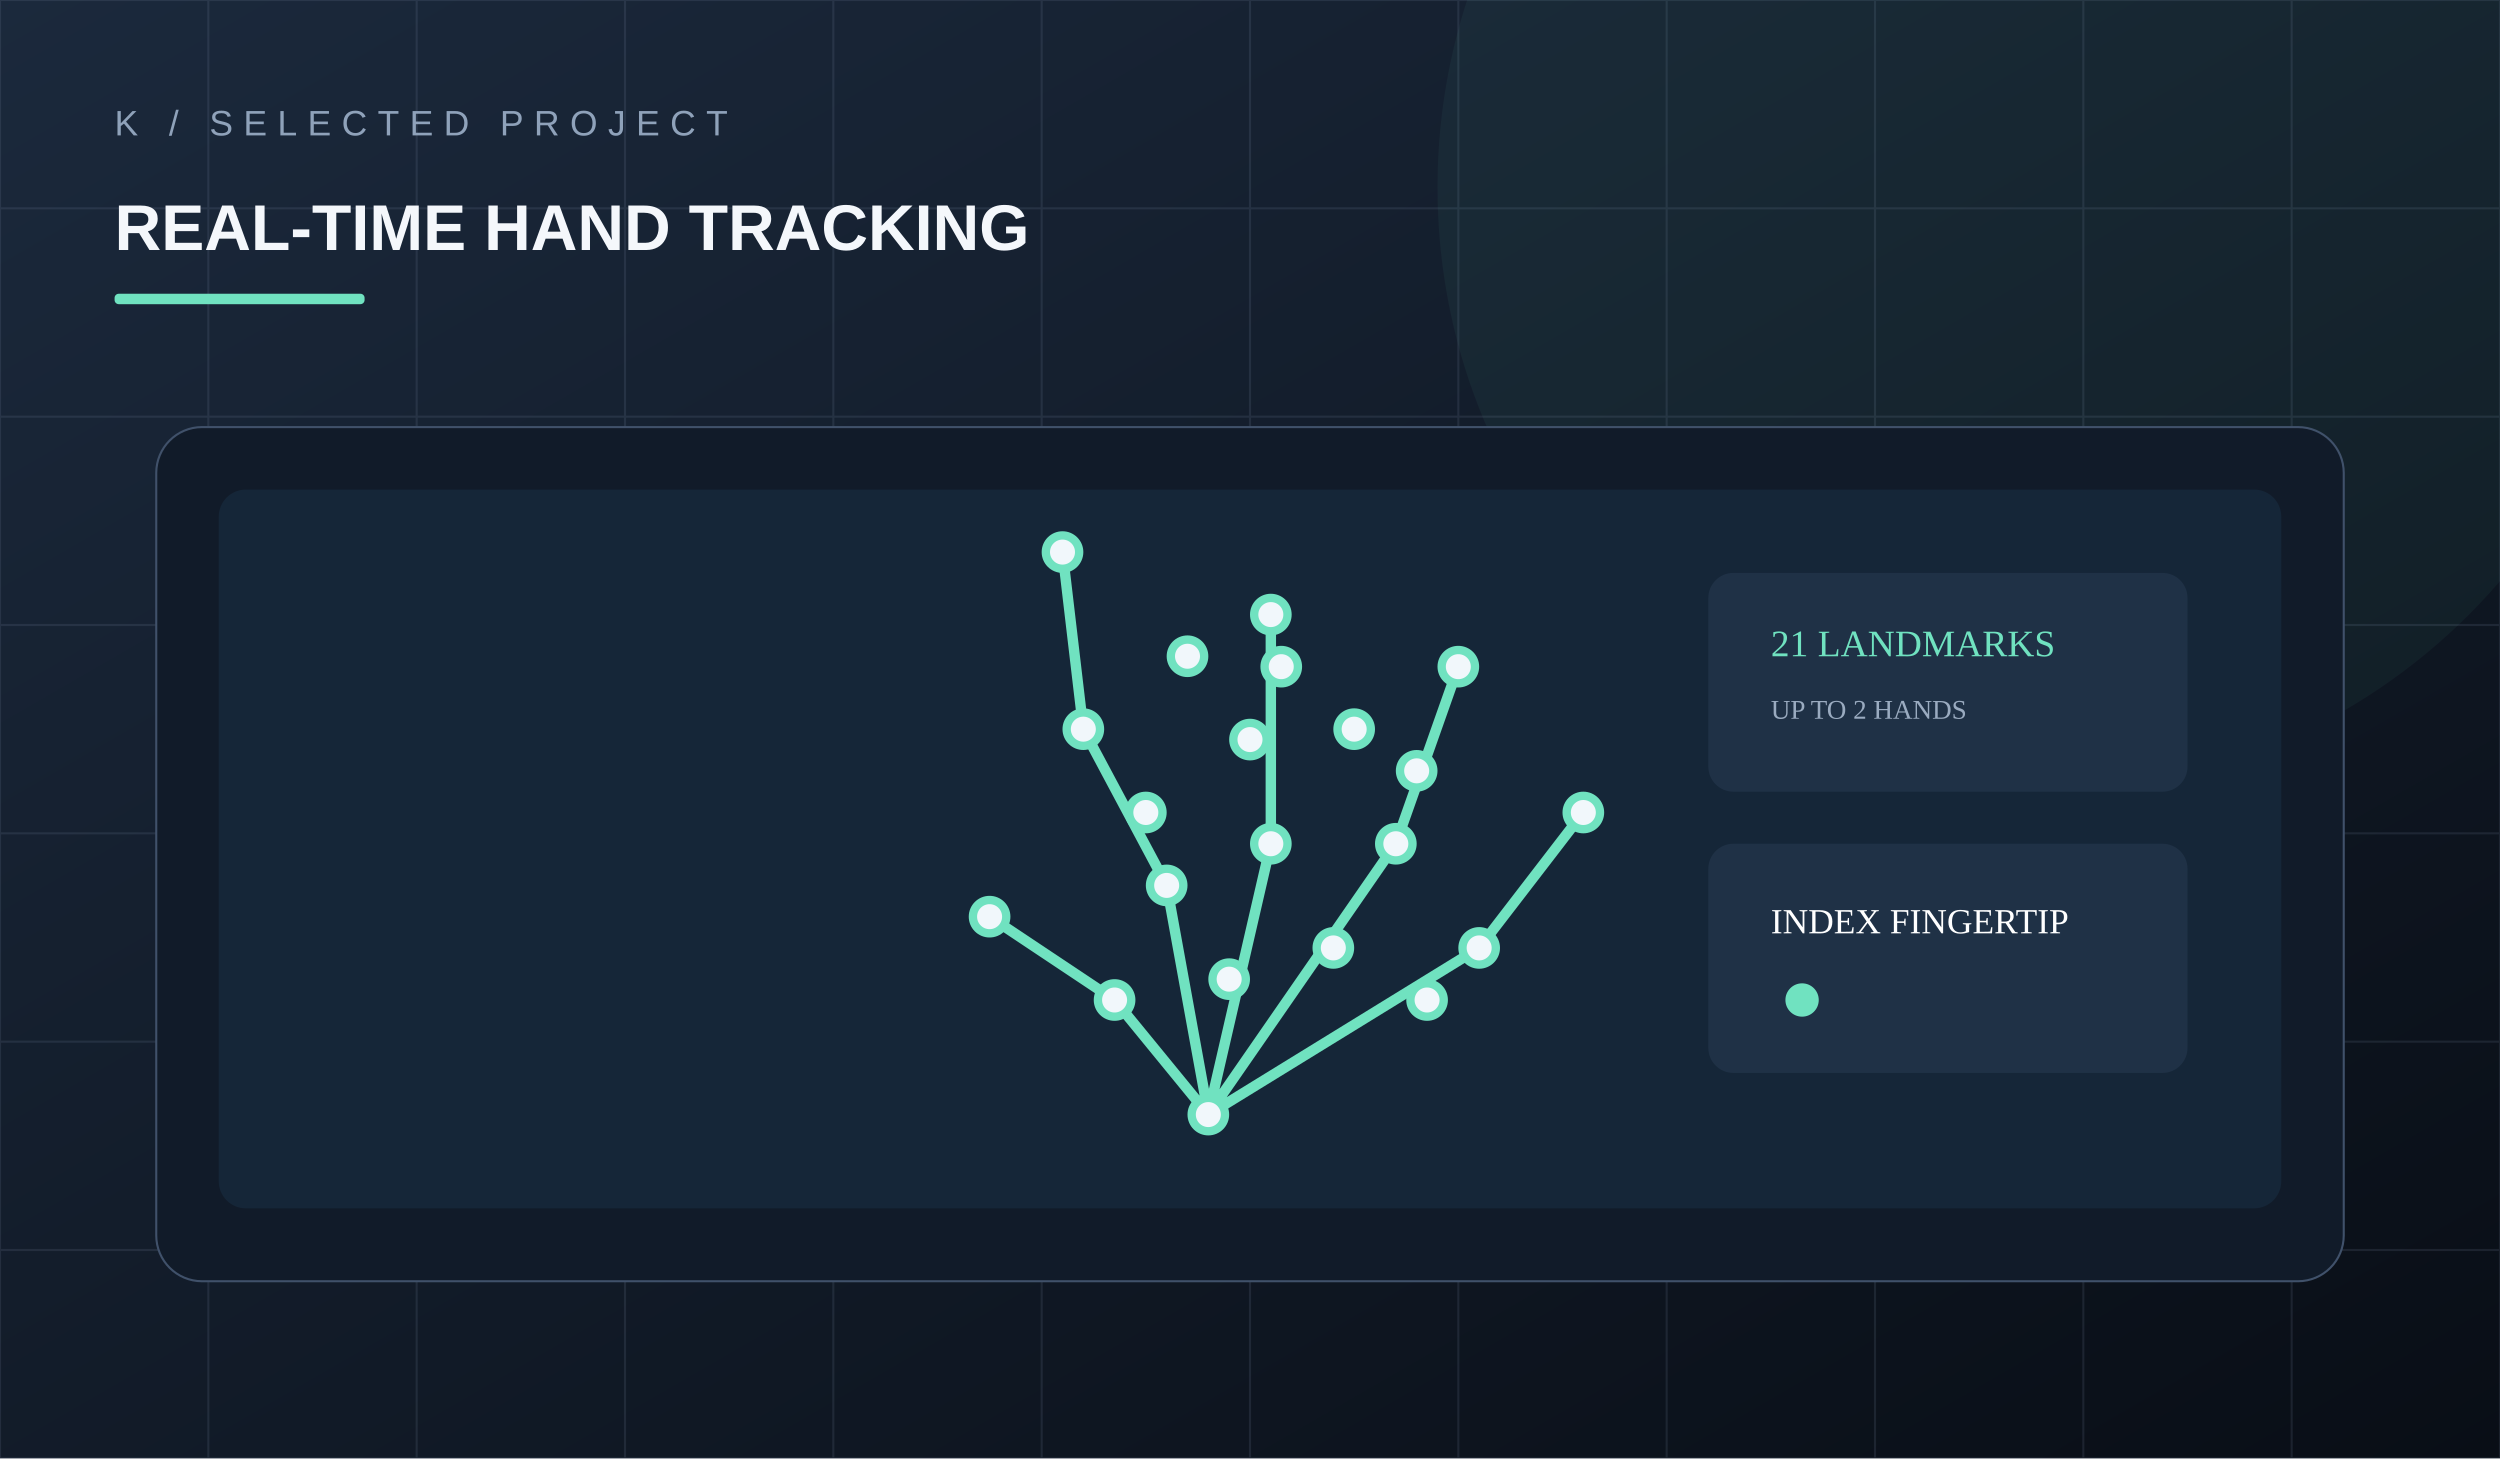
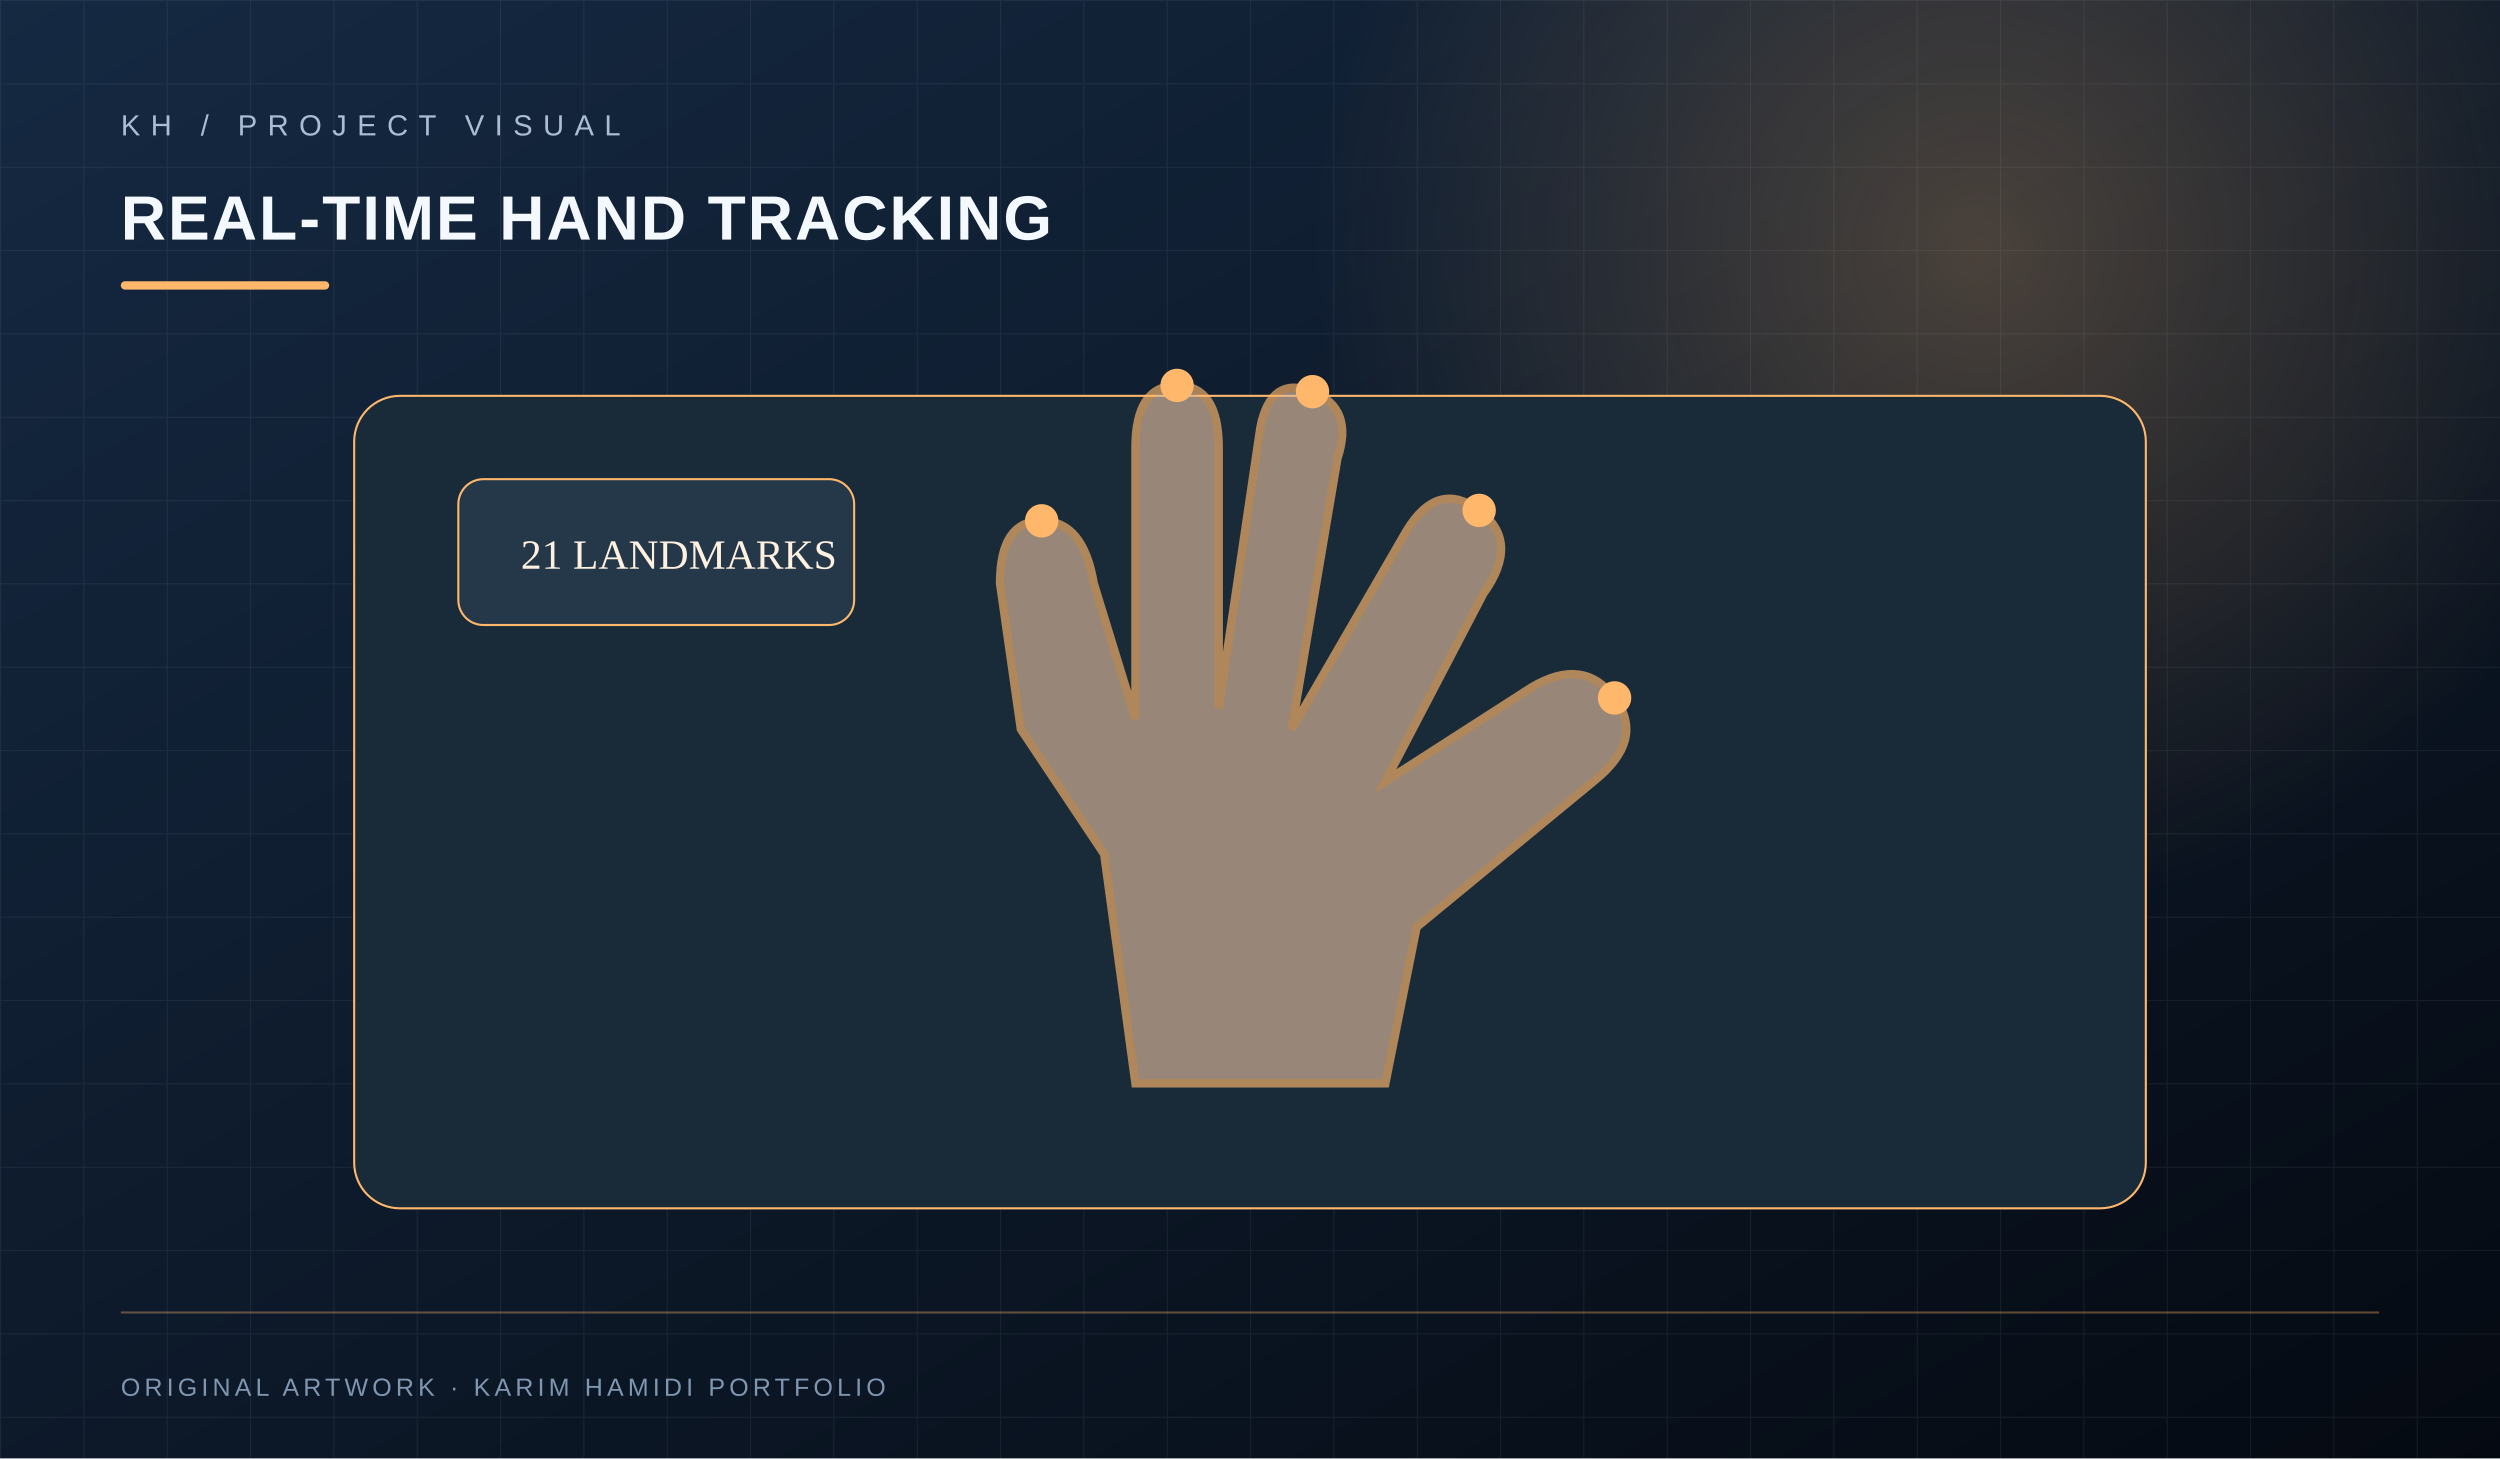
<svg xmlns="http://www.w3.org/2000/svg" width="1200" height="700" viewBox="0 0 1200 700">
  <defs>
-     <linearGradient id="b" x1="0" y1="0" x2="1" y2="1">
-       <stop stop-color="#1b293c" />
-       <stop offset="1" stop-color="#090e16" />
+     <linearGradient id="b" x2="1" y2="1">
+       <stop stop-color="#152942" />
+       <stop offset="1" stop-color="#050a12" />
    </linearGradient>
-     <linearGradient id="p">
-       <stop stop-color="#2a405a" />
-       <stop offset="1" stop-color="#101a28" />
-     </linearGradient>
+     <pattern id="g" width="40" height="40" patternUnits="userSpaceOnUse">
+       <path d="M40 0H0V40" fill="none" stroke="#9bb4d0" stroke-opacity=".09" />
+     </pattern>
+     <radialGradient id="a">
+       <stop stop-color="#ffb86b" stop-opacity=".25" />
+       <stop offset="1" stop-color="#ffb86b" stop-opacity="0" />
+     </radialGradient>
  </defs>
  <rect width="1200" height="700" fill="url(#b)" />
-   <g opacity=".13" stroke="#91a5c0">
-     <path d="M0 0V700" />
-     <path d="M100 0V700" />
-     <path d="M200 0V700" />
-     <path d="M300 0V700" />
-     <path d="M400 0V700" />
-     <path d="M500 0V700" />
-     <path d="M600 0V700" />
-     <path d="M700 0V700" />
-     <path d="M800 0V700" />
-     <path d="M900 0V700" />
-     <path d="M1000 0V700" />
-     <path d="M1100 0V700" />
-     <path d="M1200 0V700" />
-     <path d="M0 0H1200" />
-     <path d="M0 100H1200" />
-     <path d="M0 200H1200" />
-     <path d="M0 300H1200" />
-     <path d="M0 400H1200" />
-     <path d="M0 500H1200" />
-     <path d="M0 600H1200" />
-     <path d="M0 700H1200" />
+   <rect width="1200" height="700" fill="url(#g)" />
+   <circle cx="950" cy="120" r="320" fill="url(#a)" />
+   <text x="58" y="65" fill="#a9bdd4" font-family="Arial" font-size="14" letter-spacing="5">KH / PROJECT VISUAL</text>
+   <text x="58" y="115" fill="#f4f8ff" font-family="Arial" font-size="30" font-weight="700" letter-spacing="1">REAL-TIME HAND TRACKING</text>
+   <rect x="58" y="135" width="100" height="4" rx="2" fill="#ffb86b" />
+   <rect x="170" y="190" width="860" height="390" rx="22" fill="#192b39" stroke="#ffb86b" />
+   <path d="M545 520L530 410L490 350L480 280Q480 250 500 250Q520 250 525 280L545 345L545 215Q545 185 565 185Q585 185 585 215L585 340L605 205Q610 180 630 188Q650 196 642 220L620 350L675 255Q690 230 710 245Q730 260 712 285L665 375L735 330Q760 315 775 335Q790 355 765 375L680 445L665 520Z" fill="#dcb99b" opacity=".65" stroke="#ffb86b" stroke-width="4" />
+   <g fill="#ffb86b">
+     <circle cx="500" cy="250" r="8" />
+     <circle cx="565" cy="185" r="8" />
+     <circle cx="630" cy="188" r="8" />
+     <circle cx="710" cy="245" r="8" />
+     <circle cx="775" cy="335" r="8" />
  </g>
-   <circle cx="980" cy="90" r="290" fill="#70e2c0" opacity=".05" />
-   <text x="55" y="65" fill="#8fa2ba" font-family="Arial" font-size="17" letter-spacing="5">K / SELECTED PROJECT</text>
-   <text x="55" y="120" fill="#f4f7fb" font-family="Arial" font-size="31" font-weight="700">REAL-TIME HAND TRACKING</text>
-   <rect x="55" y="141" width="120" height="5" rx="2" fill="#70e2c0" />
-   <rect x="75" y="205" width="1050" height="410" rx="22" fill="#111b29" stroke="#40516a" />
-   <rect x="105" y="235" width="990" height="345" rx="13" fill="#152638" />
-   <path d="M580 535L560 425L520 350L510 265M580 535L610 405L610 295M580 535L670 405L700 320M580 535L710 455L760 390M580 535L535 480L475 440" stroke="#70e2c0" stroke-width="5" fill="none" stroke-linecap="round" stroke-linejoin="round" />
-   <g fill="#f1f7fb" stroke="#70e2c0" stroke-width="4">
-     <circle cx="560" cy="425" r="8" />
-     <circle cx="520" cy="350" r="8" />
-     <circle cx="510" cy="265" r="8" />
-     <circle cx="610" cy="405" r="8" />
-     <circle cx="610" cy="295" r="8" />
-     <circle cx="670" cy="405" r="8" />
-     <circle cx="700" cy="320" r="8" />
-     <circle cx="710" cy="455" r="8" />
-     <circle cx="760" cy="390" r="8" />
-     <circle cx="535" cy="480" r="8" />
-     <circle cx="475" cy="440" r="8" />
-     <circle cx="580" cy="535" r="8" />
-     <circle cx="590" cy="470" r="8" />
-     <circle cx="640" cy="455" r="8" />
-     <circle cx="685" cy="480" r="8" />
-     <circle cx="550" cy="390" r="8" />
-     <circle cx="600" cy="355" r="8" />
-     <circle cx="650" cy="350" r="8" />
-     <circle cx="570" cy="315" r="8" />
-     <circle cx="615" cy="320" r="8" />
-     <circle cx="680" cy="370" r="8" />
-   </g>
-   <rect x="820" y="275" width="230" height="105" rx="12" fill="#1f3146" />
-   <text x="850" y="315" fill="#70e2c0" font-size="18">21 LANDMARKS</text>
-   <text x="850" y="345" fill="#9aabc0" font-size="13">UP TO 2 HANDS</text>
-   <rect x="820" y="405" width="230" height="110" rx="12" fill="#1f3146" />
-   <text x="850" y="448" fill="#fff" font-size="17">INDEX FINGERTIP</text>
-   <circle cx="865" cy="480" r="8" fill="#70e2c0" />
+   <rect x="220" y="230" width="190" height="70" rx="12" fill="#25384a" stroke="#ffb86b" />
+   <text x="250" y="273" fill="#fff1df" font-size="20">21 LANDMARKS</text>
+   <path d="M58 630H1142" stroke="#ffb86b" stroke-opacity=".35" />
+   <text x="58" y="670" fill="#8096b0" font-family="Arial" font-size="12" letter-spacing="2">ORIGINAL ARTWORK · KARIM HAMIDI PORTFOLIO</text>
</svg>
